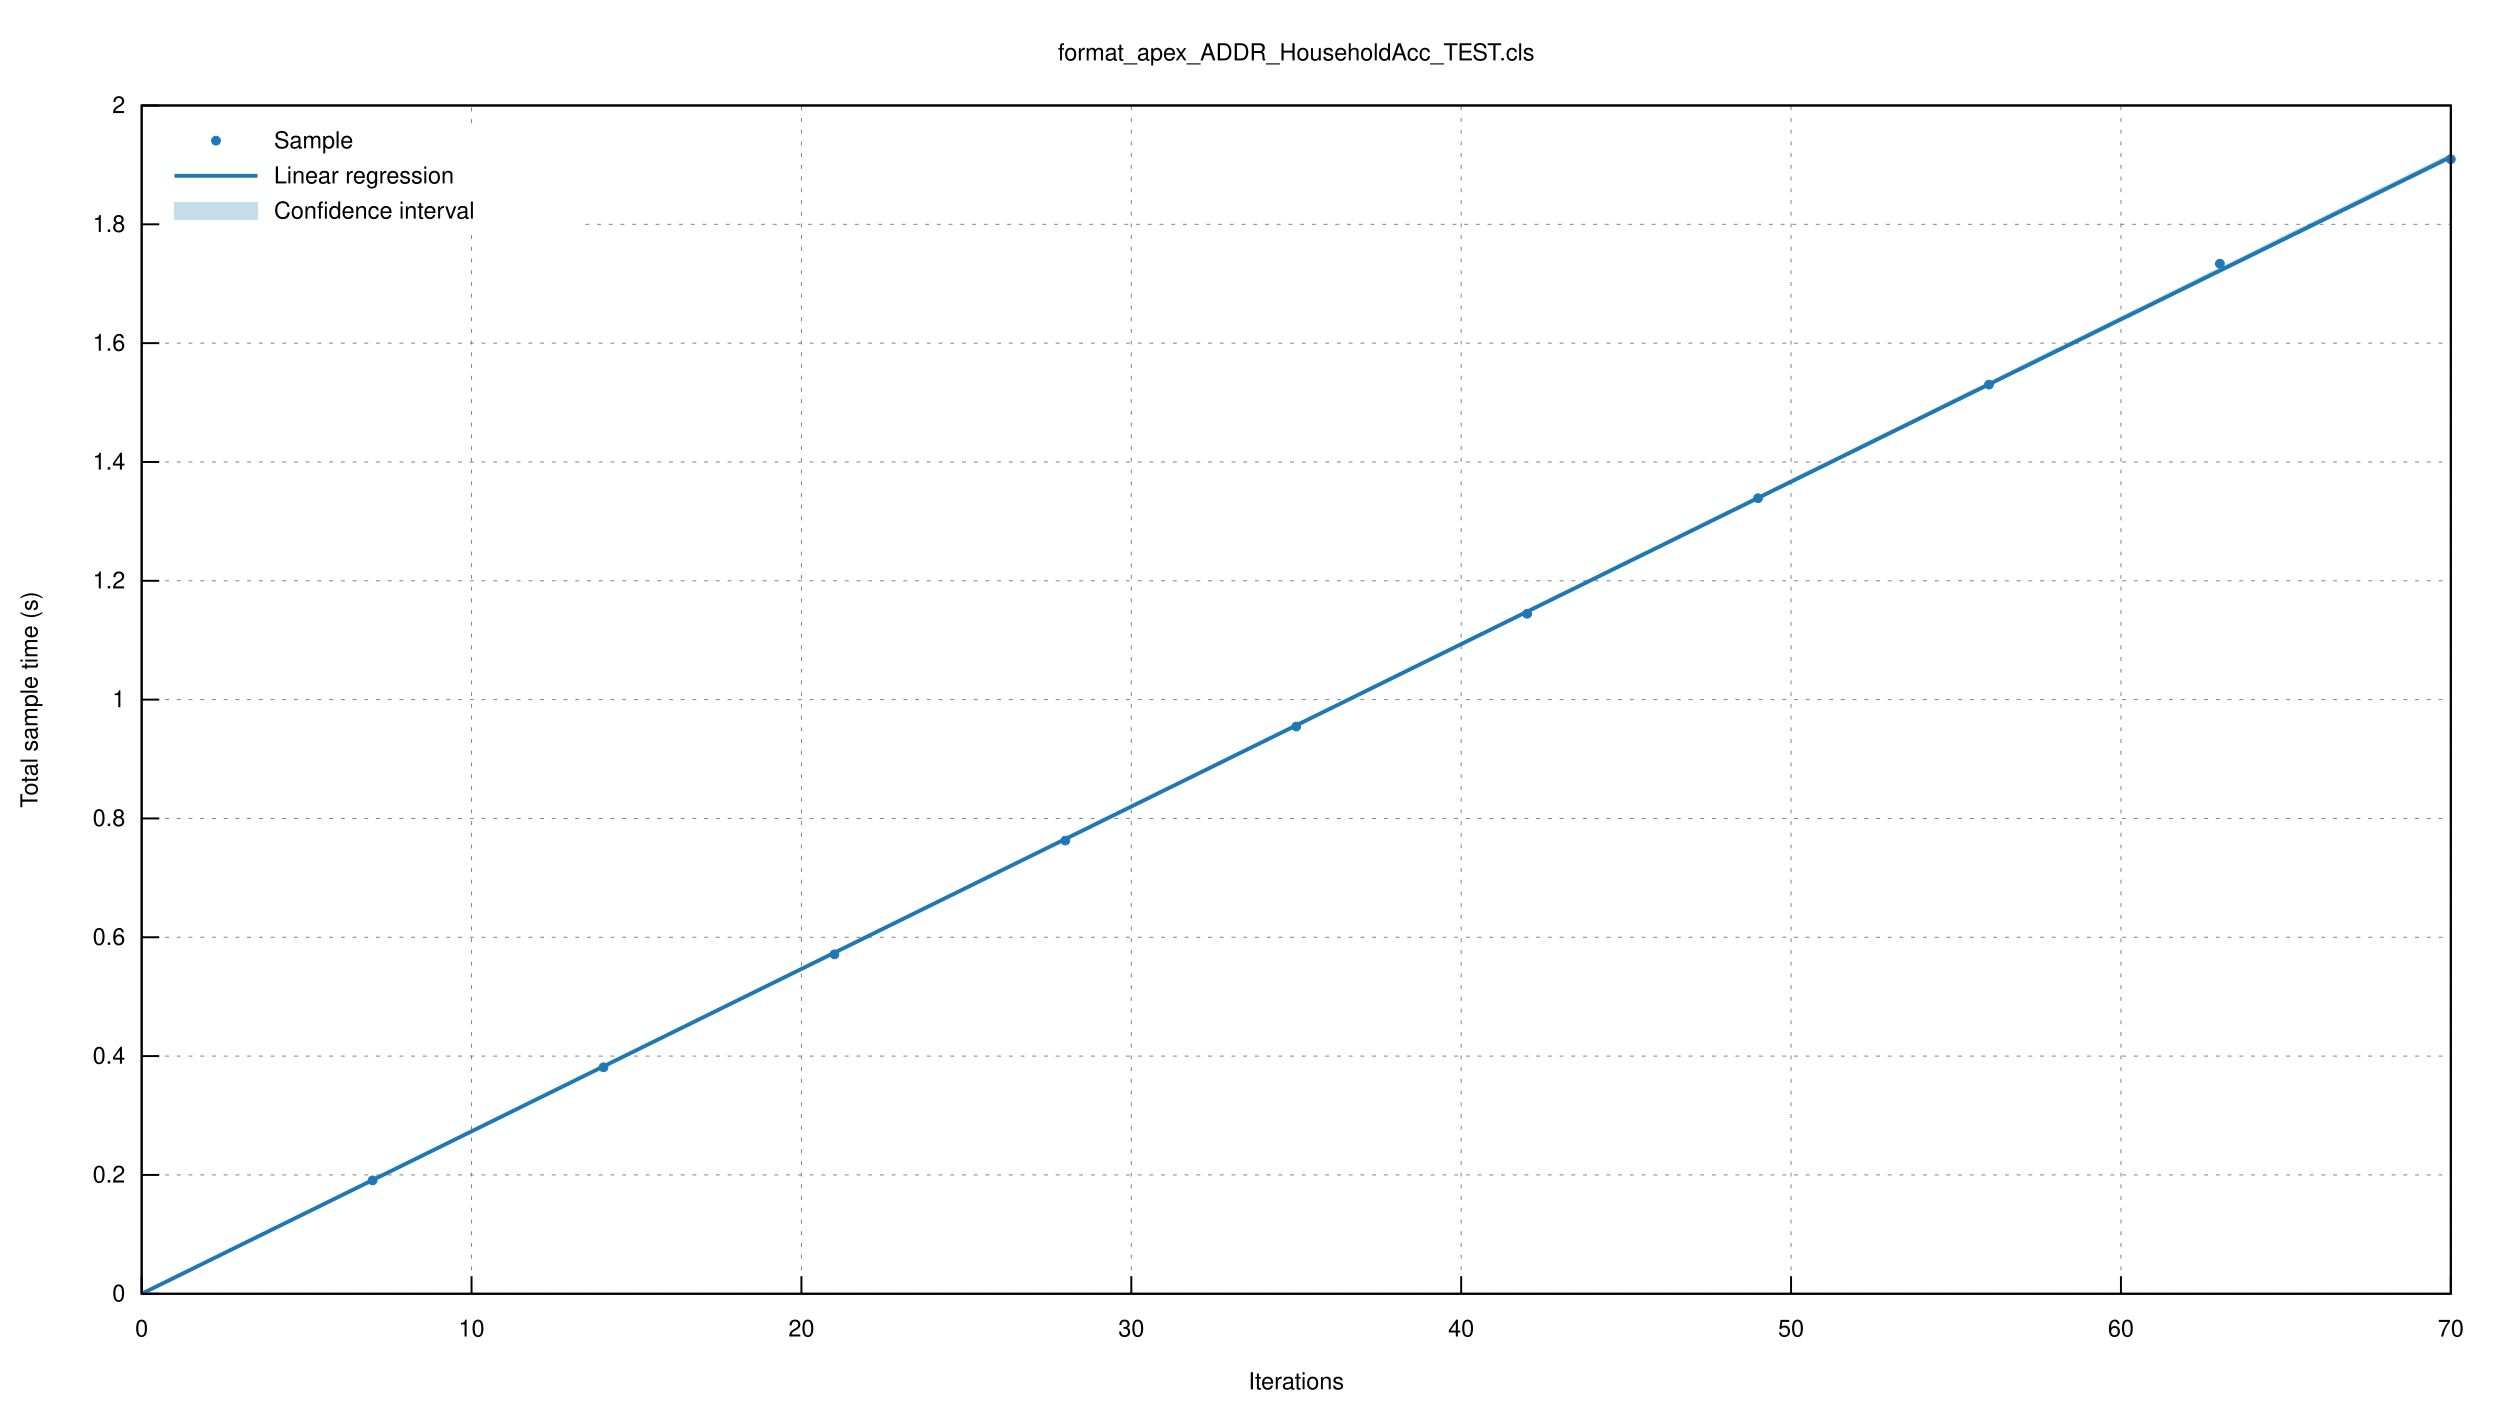
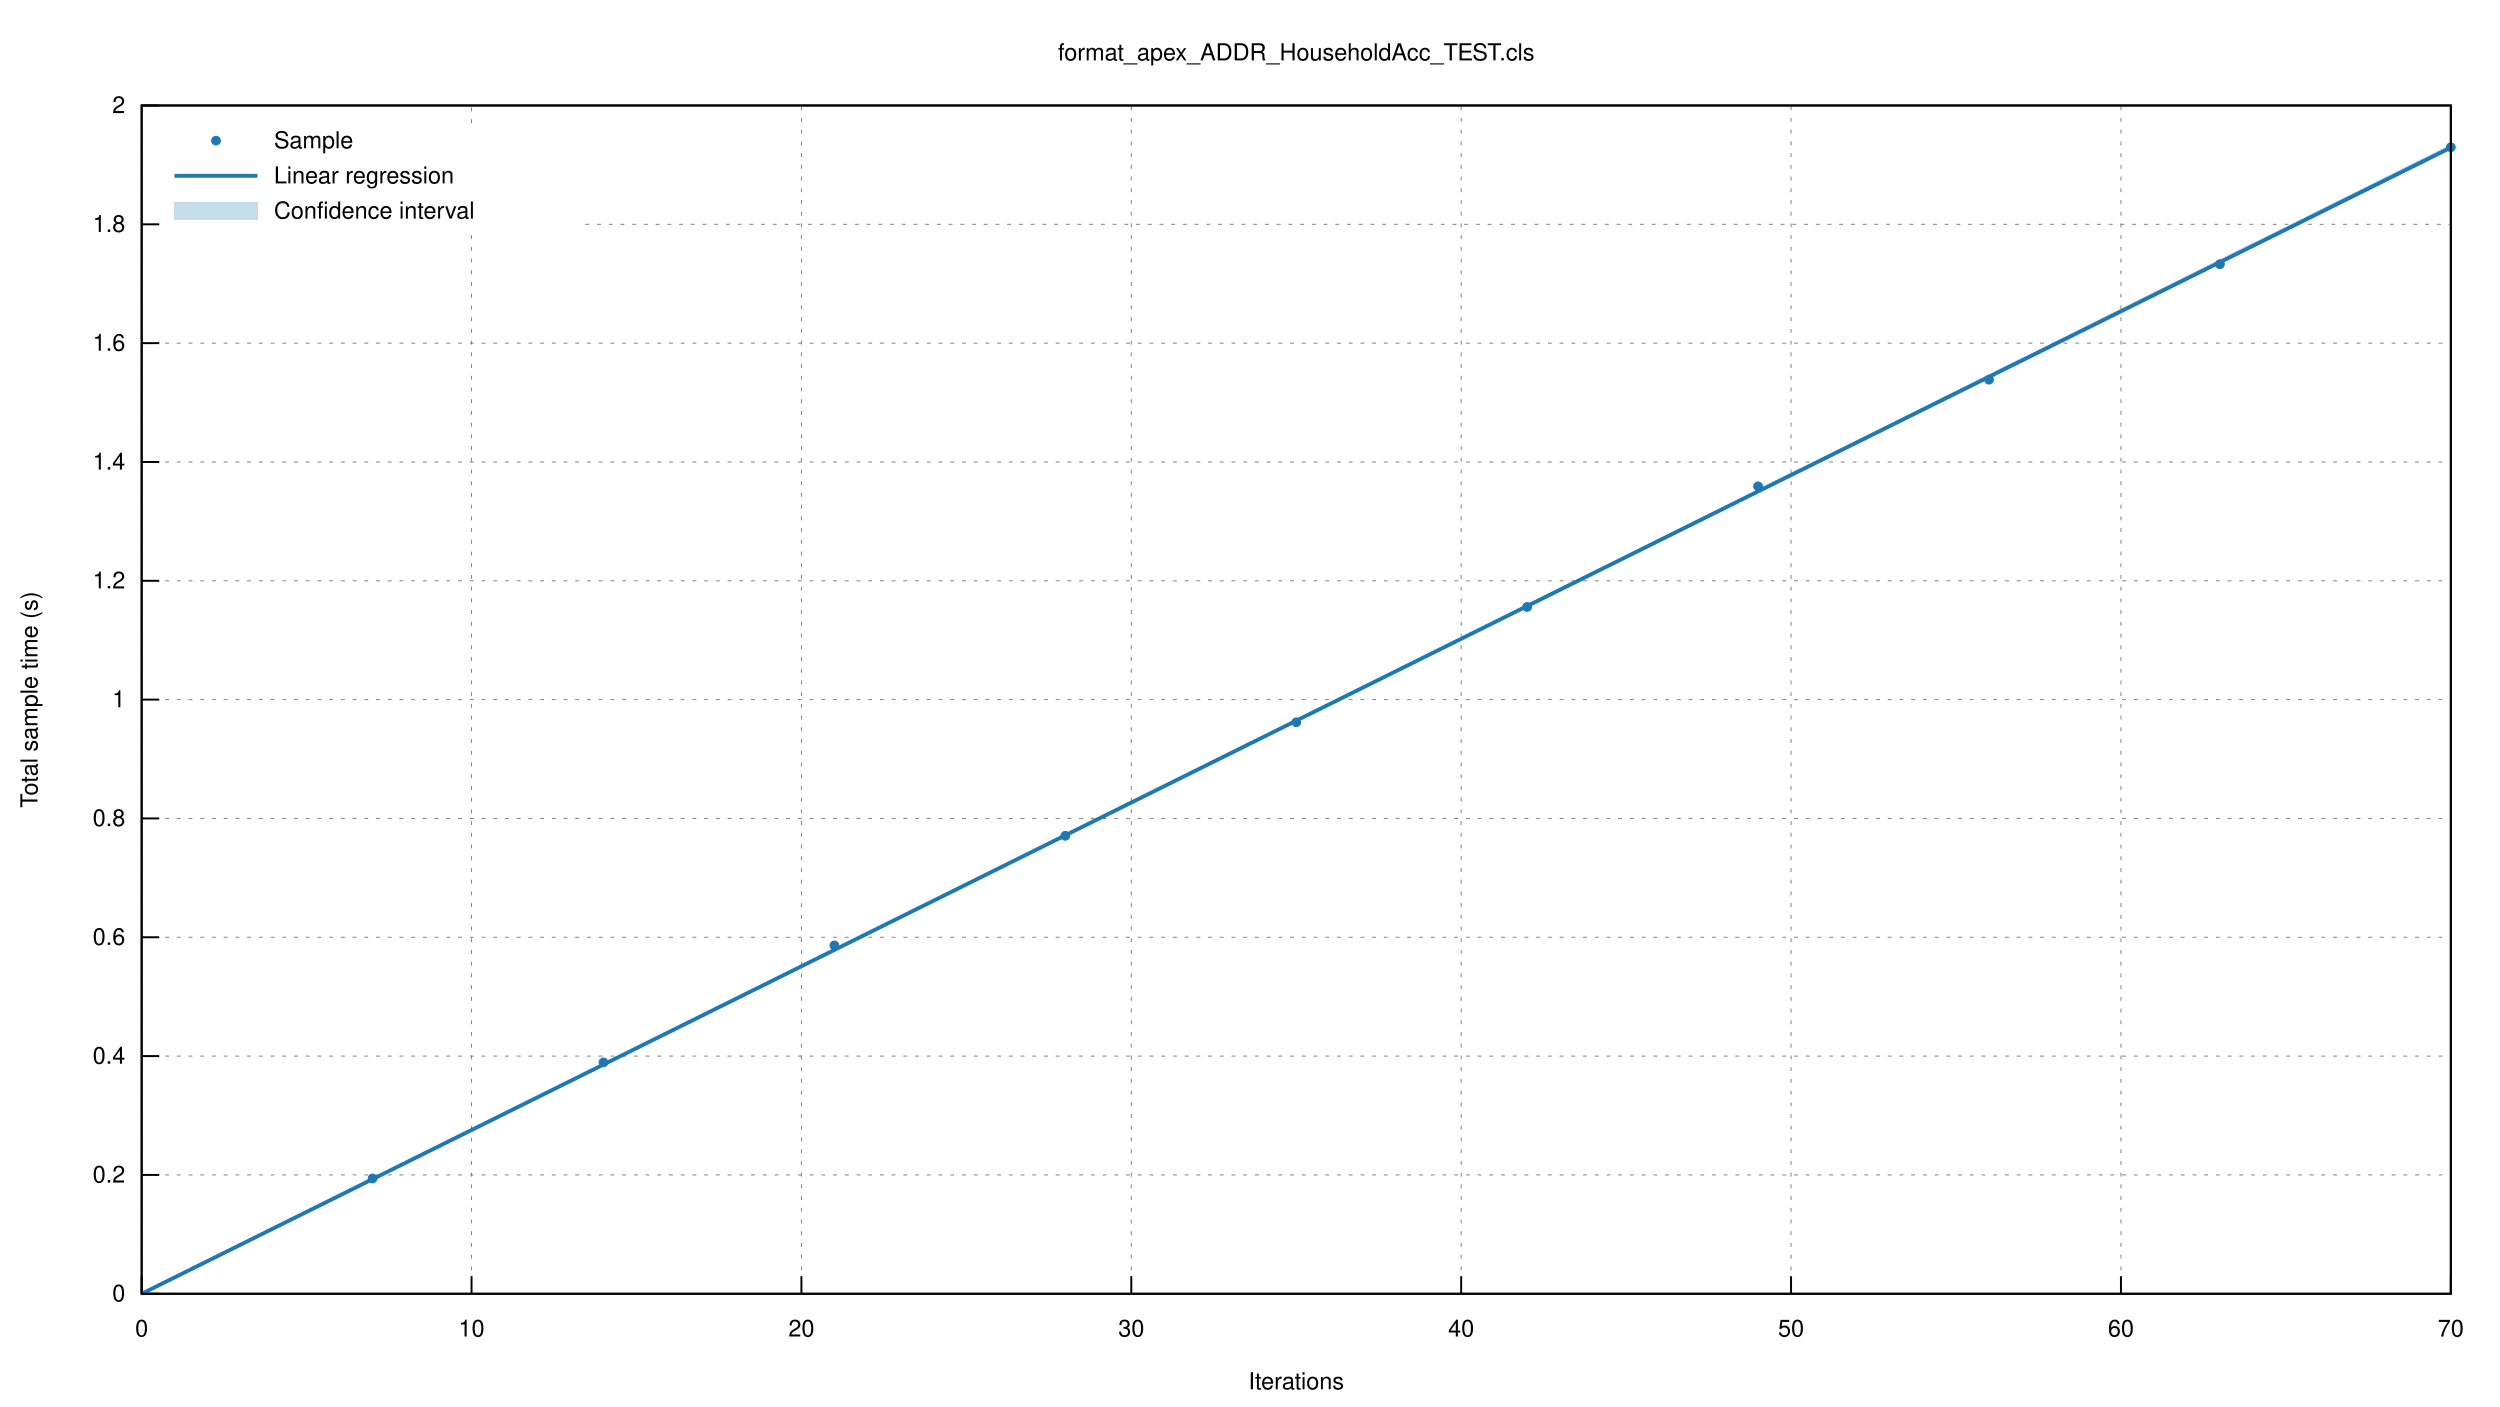
<svg xmlns="http://www.w3.org/2000/svg" xmlns:xlink="http://www.w3.org/1999/xlink" viewBox="0 0 1280 720">
  <g id="gnuplot_canvas">
    <rect x="0" y="0" width="1280" height="720" fill="none" />
    <defs>
      <circle id="gpDot" r="0.5" stroke-width="0.5" stroke="currentColor" />
      <path id="gpPt0" stroke-width="0.222" stroke="currentColor" d="M-1,0 h2 M0,-1 v2" />
      <path id="gpPt1" stroke-width="0.222" stroke="currentColor" d="M-1,-1 L1,1 M1,-1 L-1,1" />
      <path id="gpPt2" stroke-width="0.222" stroke="currentColor" d="M-1,0 L1,0 M0,-1 L0,1 M-1,-1 L1,1 M-1,1 L1,-1" />
      <rect id="gpPt3" stroke-width="0.222" stroke="currentColor" x="-1" y="-1" width="2" height="2" />
      <rect id="gpPt4" stroke-width="0.222" stroke="currentColor" fill="currentColor" x="-1" y="-1" width="2" height="2" />
      <circle id="gpPt5" stroke-width="0.222" stroke="currentColor" cx="0" cy="0" r="1" />
      <use xlink:href="#gpPt5" id="gpPt6" fill="currentColor" stroke="none" />
      <path id="gpPt7" stroke-width="0.222" stroke="currentColor" d="M0,-1.33 L-1.33,0.67 L1.33,0.67 z" />
      <use xlink:href="#gpPt7" id="gpPt8" fill="currentColor" stroke="none" />
      <use xlink:href="#gpPt7" id="gpPt9" stroke="currentColor" transform="rotate(180)" />
      <use xlink:href="#gpPt9" id="gpPt10" fill="currentColor" stroke="none" />
      <use xlink:href="#gpPt3" id="gpPt11" stroke="currentColor" transform="rotate(45)" />
      <use xlink:href="#gpPt11" id="gpPt12" fill="currentColor" stroke="none" />
      <path id="gpPt13" stroke-width="0.222" stroke="currentColor" d="M0,1.330 L1.265,0.411 L0.782,-1.067 L-0.782,-1.076 L-1.265,0.411 z" />
      <use xlink:href="#gpPt13" id="gpPt14" fill="currentColor" stroke="none" />
      <filter id="textbox" filterUnits="objectBoundingBox" x="0" y="0" height="1" width="1">
        <feFlood flood-color="white" flood-opacity="1" result="bgnd" />
        <feComposite in="SourceGraphic" in2="bgnd" operator="atop" />
      </filter>
      <filter id="greybox" filterUnits="objectBoundingBox" x="0" y="0" height="1" width="1">
        <feFlood flood-color="lightgrey" flood-opacity="1" result="grey" />
        <feComposite in="SourceGraphic" in2="grey" operator="atop" />
      </filter>
    </defs>
    <g fill="none" color="white" stroke="currentColor" stroke-width="1.00" stroke-linecap="butt" stroke-linejoin="miter">
</g>
    <g fill="none" color="black" stroke="currentColor" stroke-width="1.00" stroke-linecap="butt" stroke-linejoin="miter">
</g>
    <g fill="none" color="black" stroke="black" stroke-width="0.50" stroke-linecap="butt" stroke-linejoin="miter">
</g>
    <g fill="none" color="gray" stroke="currentColor" stroke-width="0.50" stroke-linecap="butt" stroke-linejoin="miter">
      <path stroke="gray" stroke-dasharray="2,4" class="gridline" d="M72.53,662.40 L1254.82,662.40  " />
    </g>
    <g fill="none" color="gray" stroke="gray" stroke-width="1.00" stroke-linecap="butt" stroke-linejoin="miter">
</g>
    <g fill="none" color="black" stroke="currentColor" stroke-width="1.00" stroke-linecap="butt" stroke-linejoin="miter">
      <path stroke="black" d="M72.53,662.40 L81.53,662.40  " />
      <g transform="translate(64.14,666.30)" stroke="none" fill="black" font-family="Helvetica" font-size="12.00" text-anchor="end">
        <text>
          <tspan font-family="Helvetica"> 0</tspan>
        </text>
      </g>
    </g>
    <g fill="none" color="black" stroke="currentColor" stroke-width="1.00" stroke-linecap="butt" stroke-linejoin="miter">
</g>
    <g fill="none" color="black" stroke="black" stroke-width="0.50" stroke-linecap="butt" stroke-linejoin="miter">
</g>
    <g fill="none" color="gray" stroke="currentColor" stroke-width="0.50" stroke-linecap="butt" stroke-linejoin="miter">
      <path stroke="gray" stroke-dasharray="2,4" class="gridline" d="M72.53,601.56 L1254.82,601.56  " />
    </g>
    <g fill="none" color="gray" stroke="gray" stroke-width="1.00" stroke-linecap="butt" stroke-linejoin="miter">
</g>
    <g fill="none" color="black" stroke="currentColor" stroke-width="1.00" stroke-linecap="butt" stroke-linejoin="miter">
      <path stroke="black" d="M72.53,601.56 L81.53,601.56  " />
      <g transform="translate(64.14,605.46)" stroke="none" fill="black" font-family="Helvetica" font-size="12.00" text-anchor="end">
        <text>
          <tspan font-family="Helvetica"> 0.2</tspan>
        </text>
      </g>
    </g>
    <g fill="none" color="black" stroke="currentColor" stroke-width="1.00" stroke-linecap="butt" stroke-linejoin="miter">
</g>
    <g fill="none" color="black" stroke="black" stroke-width="0.50" stroke-linecap="butt" stroke-linejoin="miter">
</g>
    <g fill="none" color="gray" stroke="currentColor" stroke-width="0.50" stroke-linecap="butt" stroke-linejoin="miter">
      <path stroke="gray" stroke-dasharray="2,4" class="gridline" d="M72.53,540.72 L1254.82,540.72  " />
    </g>
    <g fill="none" color="gray" stroke="gray" stroke-width="1.00" stroke-linecap="butt" stroke-linejoin="miter">
</g>
    <g fill="none" color="black" stroke="currentColor" stroke-width="1.00" stroke-linecap="butt" stroke-linejoin="miter">
      <path stroke="black" d="M72.53,540.72 L81.53,540.72  " />
      <g transform="translate(64.14,544.62)" stroke="none" fill="black" font-family="Helvetica" font-size="12.00" text-anchor="end">
        <text>
          <tspan font-family="Helvetica"> 0.4</tspan>
        </text>
      </g>
    </g>
    <g fill="none" color="black" stroke="currentColor" stroke-width="1.00" stroke-linecap="butt" stroke-linejoin="miter">
</g>
    <g fill="none" color="black" stroke="black" stroke-width="0.50" stroke-linecap="butt" stroke-linejoin="miter">
</g>
    <g fill="none" color="gray" stroke="currentColor" stroke-width="0.50" stroke-linecap="butt" stroke-linejoin="miter">
      <path stroke="gray" stroke-dasharray="2,4" class="gridline" d="M72.53,479.88 L1254.82,479.88  " />
    </g>
    <g fill="none" color="gray" stroke="gray" stroke-width="1.00" stroke-linecap="butt" stroke-linejoin="miter">
</g>
    <g fill="none" color="black" stroke="currentColor" stroke-width="1.00" stroke-linecap="butt" stroke-linejoin="miter">
      <path stroke="black" d="M72.53,479.88 L81.53,479.88  " />
      <g transform="translate(64.14,483.78)" stroke="none" fill="black" font-family="Helvetica" font-size="12.00" text-anchor="end">
        <text>
          <tspan font-family="Helvetica"> 0.6</tspan>
        </text>
      </g>
    </g>
    <g fill="none" color="black" stroke="currentColor" stroke-width="1.00" stroke-linecap="butt" stroke-linejoin="miter">
</g>
    <g fill="none" color="black" stroke="black" stroke-width="0.50" stroke-linecap="butt" stroke-linejoin="miter">
</g>
    <g fill="none" color="gray" stroke="currentColor" stroke-width="0.50" stroke-linecap="butt" stroke-linejoin="miter">
      <path stroke="gray" stroke-dasharray="2,4" class="gridline" d="M72.53,419.04 L1254.82,419.04  " />
    </g>
    <g fill="none" color="gray" stroke="gray" stroke-width="1.00" stroke-linecap="butt" stroke-linejoin="miter">
</g>
    <g fill="none" color="black" stroke="currentColor" stroke-width="1.00" stroke-linecap="butt" stroke-linejoin="miter">
      <path stroke="black" d="M72.53,419.04 L81.53,419.04  " />
      <g transform="translate(64.14,422.94)" stroke="none" fill="black" font-family="Helvetica" font-size="12.00" text-anchor="end">
        <text>
          <tspan font-family="Helvetica"> 0.8</tspan>
        </text>
      </g>
    </g>
    <g fill="none" color="black" stroke="currentColor" stroke-width="1.00" stroke-linecap="butt" stroke-linejoin="miter">
</g>
    <g fill="none" color="black" stroke="black" stroke-width="0.50" stroke-linecap="butt" stroke-linejoin="miter">
</g>
    <g fill="none" color="gray" stroke="currentColor" stroke-width="0.50" stroke-linecap="butt" stroke-linejoin="miter">
      <path stroke="gray" stroke-dasharray="2,4" class="gridline" d="M72.53,358.20 L1254.82,358.20  " />
    </g>
    <g fill="none" color="gray" stroke="gray" stroke-width="1.00" stroke-linecap="butt" stroke-linejoin="miter">
</g>
    <g fill="none" color="black" stroke="currentColor" stroke-width="1.00" stroke-linecap="butt" stroke-linejoin="miter">
      <path stroke="black" d="M72.53,358.20 L81.53,358.20  " />
      <g transform="translate(64.14,362.10)" stroke="none" fill="black" font-family="Helvetica" font-size="12.00" text-anchor="end">
        <text>
          <tspan font-family="Helvetica"> 1</tspan>
        </text>
      </g>
    </g>
    <g fill="none" color="black" stroke="currentColor" stroke-width="1.00" stroke-linecap="butt" stroke-linejoin="miter">
</g>
    <g fill="none" color="black" stroke="black" stroke-width="0.50" stroke-linecap="butt" stroke-linejoin="miter">
</g>
    <g fill="none" color="gray" stroke="currentColor" stroke-width="0.50" stroke-linecap="butt" stroke-linejoin="miter">
      <path stroke="gray" stroke-dasharray="2,4" class="gridline" d="M72.53,297.37 L1254.82,297.37  " />
    </g>
    <g fill="none" color="gray" stroke="gray" stroke-width="1.00" stroke-linecap="butt" stroke-linejoin="miter">
</g>
    <g fill="none" color="black" stroke="currentColor" stroke-width="1.00" stroke-linecap="butt" stroke-linejoin="miter">
      <path stroke="black" d="M72.53,297.37 L81.53,297.37  " />
      <g transform="translate(64.14,301.27)" stroke="none" fill="black" font-family="Helvetica" font-size="12.00" text-anchor="end">
        <text>
          <tspan font-family="Helvetica"> 1.2</tspan>
        </text>
      </g>
    </g>
    <g fill="none" color="black" stroke="currentColor" stroke-width="1.00" stroke-linecap="butt" stroke-linejoin="miter">
</g>
    <g fill="none" color="black" stroke="black" stroke-width="0.50" stroke-linecap="butt" stroke-linejoin="miter">
</g>
    <g fill="none" color="gray" stroke="currentColor" stroke-width="0.50" stroke-linecap="butt" stroke-linejoin="miter">
      <path stroke="gray" stroke-dasharray="2,4" class="gridline" d="M72.53,236.53 L1254.82,236.53  " />
    </g>
    <g fill="none" color="gray" stroke="gray" stroke-width="1.00" stroke-linecap="butt" stroke-linejoin="miter">
</g>
    <g fill="none" color="black" stroke="currentColor" stroke-width="1.00" stroke-linecap="butt" stroke-linejoin="miter">
      <path stroke="black" d="M72.53,236.53 L81.53,236.53  " />
      <g transform="translate(64.14,240.43)" stroke="none" fill="black" font-family="Helvetica" font-size="12.00" text-anchor="end">
        <text>
          <tspan font-family="Helvetica"> 1.4</tspan>
        </text>
      </g>
    </g>
    <g fill="none" color="black" stroke="currentColor" stroke-width="1.00" stroke-linecap="butt" stroke-linejoin="miter">
</g>
    <g fill="none" color="black" stroke="black" stroke-width="0.50" stroke-linecap="butt" stroke-linejoin="miter">
</g>
    <g fill="none" color="gray" stroke="currentColor" stroke-width="0.50" stroke-linecap="butt" stroke-linejoin="miter">
      <path stroke="gray" stroke-dasharray="2,4" class="gridline" d="M72.53,175.69 L1254.82,175.69  " />
    </g>
    <g fill="none" color="gray" stroke="gray" stroke-width="1.00" stroke-linecap="butt" stroke-linejoin="miter">
</g>
    <g fill="none" color="black" stroke="currentColor" stroke-width="1.00" stroke-linecap="butt" stroke-linejoin="miter">
      <path stroke="black" d="M72.53,175.69 L81.53,175.69  " />
      <g transform="translate(64.14,179.59)" stroke="none" fill="black" font-family="Helvetica" font-size="12.00" text-anchor="end">
        <text>
          <tspan font-family="Helvetica"> 1.6</tspan>
        </text>
      </g>
    </g>
    <g fill="none" color="black" stroke="currentColor" stroke-width="1.00" stroke-linecap="butt" stroke-linejoin="miter">
</g>
    <g fill="none" color="black" stroke="black" stroke-width="0.50" stroke-linecap="butt" stroke-linejoin="miter">
</g>
    <g fill="none" color="gray" stroke="currentColor" stroke-width="0.50" stroke-linecap="butt" stroke-linejoin="miter">
      <path stroke="gray" stroke-dasharray="2,4" class="gridline" d="M72.53,114.85 L80.92,114.85 M299.67,114.85 L1254.82,114.85  " />
    </g>
    <g fill="none" color="gray" stroke="gray" stroke-width="1.00" stroke-linecap="butt" stroke-linejoin="miter">
</g>
    <g fill="none" color="black" stroke="currentColor" stroke-width="1.00" stroke-linecap="butt" stroke-linejoin="miter">
      <path stroke="black" d="M72.53,114.85 L81.53,114.85  " />
      <g transform="translate(64.14,118.75)" stroke="none" fill="black" font-family="Helvetica" font-size="12.00" text-anchor="end">
        <text>
          <tspan font-family="Helvetica"> 1.8</tspan>
        </text>
      </g>
    </g>
    <g fill="none" color="black" stroke="currentColor" stroke-width="1.00" stroke-linecap="butt" stroke-linejoin="miter">
</g>
    <g fill="none" color="black" stroke="black" stroke-width="0.50" stroke-linecap="butt" stroke-linejoin="miter">
</g>
    <g fill="none" color="gray" stroke="currentColor" stroke-width="0.50" stroke-linecap="butt" stroke-linejoin="miter">
      <path stroke="gray" stroke-dasharray="2,4" class="gridline" d="M72.53,54.01 L1254.82,54.01  " />
    </g>
    <g fill="none" color="gray" stroke="gray" stroke-width="1.00" stroke-linecap="butt" stroke-linejoin="miter">
</g>
    <g fill="none" color="black" stroke="currentColor" stroke-width="1.00" stroke-linecap="butt" stroke-linejoin="miter">
      <path stroke="black" d="M72.53,54.01 L81.53,54.01  " />
      <g transform="translate(64.14,57.91)" stroke="none" fill="black" font-family="Helvetica" font-size="12.00" text-anchor="end">
        <text>
          <tspan font-family="Helvetica"> 2</tspan>
        </text>
      </g>
    </g>
    <g fill="none" color="black" stroke="currentColor" stroke-width="1.00" stroke-linecap="butt" stroke-linejoin="miter">
</g>
    <g fill="none" color="black" stroke="black" stroke-width="0.50" stroke-linecap="butt" stroke-linejoin="miter">
</g>
    <g fill="none" color="gray" stroke="currentColor" stroke-width="0.50" stroke-linecap="butt" stroke-linejoin="miter">
      <path stroke="gray" stroke-dasharray="2,4" class="gridline" d="M72.53,662.40 L72.53,54.01  " />
    </g>
    <g fill="none" color="gray" stroke="gray" stroke-width="1.00" stroke-linecap="butt" stroke-linejoin="miter">
</g>
    <g fill="none" color="black" stroke="currentColor" stroke-width="1.00" stroke-linecap="butt" stroke-linejoin="miter">
      <path stroke="black" d="M72.53,662.40 L72.53,653.40  " />
      <g transform="translate(72.53,684.30)" stroke="none" fill="black" font-family="Helvetica" font-size="12.00" text-anchor="middle">
        <text>
          <tspan font-family="Helvetica"> 0</tspan>
        </text>
      </g>
    </g>
    <g fill="none" color="black" stroke="currentColor" stroke-width="1.00" stroke-linecap="butt" stroke-linejoin="miter">
</g>
    <g fill="none" color="black" stroke="black" stroke-width="0.50" stroke-linecap="butt" stroke-linejoin="miter">
</g>
    <g fill="none" color="gray" stroke="currentColor" stroke-width="0.50" stroke-linecap="butt" stroke-linejoin="miter">
      <path stroke="gray" stroke-dasharray="2,4" class="gridline" d="M241.43,662.40 L241.43,117.01 M241.43,63.01 L241.43,54.01  " />
    </g>
    <g fill="none" color="gray" stroke="gray" stroke-width="1.00" stroke-linecap="butt" stroke-linejoin="miter">
</g>
    <g fill="none" color="black" stroke="currentColor" stroke-width="1.00" stroke-linecap="butt" stroke-linejoin="miter">
      <path stroke="black" d="M241.43,662.40 L241.43,653.40  " />
      <g transform="translate(241.43,684.30)" stroke="none" fill="black" font-family="Helvetica" font-size="12.00" text-anchor="middle">
        <text>
          <tspan font-family="Helvetica"> 10</tspan>
        </text>
      </g>
    </g>
    <g fill="none" color="black" stroke="currentColor" stroke-width="1.00" stroke-linecap="butt" stroke-linejoin="miter">
</g>
    <g fill="none" color="black" stroke="black" stroke-width="0.50" stroke-linecap="butt" stroke-linejoin="miter">
</g>
    <g fill="none" color="gray" stroke="currentColor" stroke-width="0.50" stroke-linecap="butt" stroke-linejoin="miter">
      <path stroke="gray" stroke-dasharray="2,4" class="gridline" d="M410.33,662.40 L410.33,54.01  " />
    </g>
    <g fill="none" color="gray" stroke="gray" stroke-width="1.00" stroke-linecap="butt" stroke-linejoin="miter">
</g>
    <g fill="none" color="black" stroke="currentColor" stroke-width="1.00" stroke-linecap="butt" stroke-linejoin="miter">
      <path stroke="black" d="M410.33,662.40 L410.33,653.40  " />
      <g transform="translate(410.33,684.30)" stroke="none" fill="black" font-family="Helvetica" font-size="12.00" text-anchor="middle">
        <text>
          <tspan font-family="Helvetica"> 20</tspan>
        </text>
      </g>
    </g>
    <g fill="none" color="black" stroke="currentColor" stroke-width="1.00" stroke-linecap="butt" stroke-linejoin="miter">
</g>
    <g fill="none" color="black" stroke="black" stroke-width="0.50" stroke-linecap="butt" stroke-linejoin="miter">
</g>
    <g fill="none" color="gray" stroke="currentColor" stroke-width="0.50" stroke-linecap="butt" stroke-linejoin="miter">
      <path stroke="gray" stroke-dasharray="2,4" class="gridline" d="M579.23,662.40 L579.23,54.01  " />
    </g>
    <g fill="none" color="gray" stroke="gray" stroke-width="1.00" stroke-linecap="butt" stroke-linejoin="miter">
</g>
    <g fill="none" color="black" stroke="currentColor" stroke-width="1.00" stroke-linecap="butt" stroke-linejoin="miter">
      <path stroke="black" d="M579.23,662.40 L579.23,653.40  " />
      <g transform="translate(579.23,684.30)" stroke="none" fill="black" font-family="Helvetica" font-size="12.00" text-anchor="middle">
        <text>
          <tspan font-family="Helvetica"> 30</tspan>
        </text>
      </g>
    </g>
    <g fill="none" color="black" stroke="currentColor" stroke-width="1.00" stroke-linecap="butt" stroke-linejoin="miter">
</g>
    <g fill="none" color="black" stroke="black" stroke-width="0.50" stroke-linecap="butt" stroke-linejoin="miter">
</g>
    <g fill="none" color="gray" stroke="currentColor" stroke-width="0.50" stroke-linecap="butt" stroke-linejoin="miter">
      <path stroke="gray" stroke-dasharray="2,4" class="gridline" d="M748.12,662.40 L748.12,54.01  " />
    </g>
    <g fill="none" color="gray" stroke="gray" stroke-width="1.00" stroke-linecap="butt" stroke-linejoin="miter">
</g>
    <g fill="none" color="black" stroke="currentColor" stroke-width="1.00" stroke-linecap="butt" stroke-linejoin="miter">
      <path stroke="black" d="M748.12,662.40 L748.12,653.40  " />
      <g transform="translate(748.12,684.30)" stroke="none" fill="black" font-family="Helvetica" font-size="12.00" text-anchor="middle">
        <text>
          <tspan font-family="Helvetica"> 40</tspan>
        </text>
      </g>
    </g>
    <g fill="none" color="black" stroke="currentColor" stroke-width="1.00" stroke-linecap="butt" stroke-linejoin="miter">
</g>
    <g fill="none" color="black" stroke="black" stroke-width="0.50" stroke-linecap="butt" stroke-linejoin="miter">
</g>
    <g fill="none" color="gray" stroke="currentColor" stroke-width="0.50" stroke-linecap="butt" stroke-linejoin="miter">
      <path stroke="gray" stroke-dasharray="2,4" class="gridline" d="M917.02,662.40 L917.02,54.01  " />
    </g>
    <g fill="none" color="gray" stroke="gray" stroke-width="1.00" stroke-linecap="butt" stroke-linejoin="miter">
</g>
    <g fill="none" color="black" stroke="currentColor" stroke-width="1.00" stroke-linecap="butt" stroke-linejoin="miter">
      <path stroke="black" d="M917.02,662.40 L917.02,653.40  " />
      <g transform="translate(917.02,684.30)" stroke="none" fill="black" font-family="Helvetica" font-size="12.00" text-anchor="middle">
        <text>
          <tspan font-family="Helvetica"> 50</tspan>
        </text>
      </g>
    </g>
    <g fill="none" color="black" stroke="currentColor" stroke-width="1.00" stroke-linecap="butt" stroke-linejoin="miter">
</g>
    <g fill="none" color="black" stroke="black" stroke-width="0.50" stroke-linecap="butt" stroke-linejoin="miter">
</g>
    <g fill="none" color="gray" stroke="currentColor" stroke-width="0.50" stroke-linecap="butt" stroke-linejoin="miter">
      <path stroke="gray" stroke-dasharray="2,4" class="gridline" d="M1085.92,662.40 L1085.92,54.01  " />
    </g>
    <g fill="none" color="gray" stroke="gray" stroke-width="1.00" stroke-linecap="butt" stroke-linejoin="miter">
</g>
    <g fill="none" color="black" stroke="currentColor" stroke-width="1.00" stroke-linecap="butt" stroke-linejoin="miter">
      <path stroke="black" d="M1085.92,662.40 L1085.92,653.40  " />
      <g transform="translate(1085.92,684.30)" stroke="none" fill="black" font-family="Helvetica" font-size="12.00" text-anchor="middle">
        <text>
          <tspan font-family="Helvetica"> 60</tspan>
        </text>
      </g>
    </g>
    <g fill="none" color="black" stroke="currentColor" stroke-width="1.00" stroke-linecap="butt" stroke-linejoin="miter">
</g>
    <g fill="none" color="black" stroke="black" stroke-width="0.50" stroke-linecap="butt" stroke-linejoin="miter">
</g>
    <g fill="none" color="gray" stroke="currentColor" stroke-width="0.50" stroke-linecap="butt" stroke-linejoin="miter">
      <path stroke="gray" stroke-dasharray="2,4" class="gridline" d="M1254.82,662.40 L1254.82,54.01  " />
    </g>
    <g fill="none" color="gray" stroke="gray" stroke-width="1.00" stroke-linecap="butt" stroke-linejoin="miter">
</g>
    <g fill="none" color="black" stroke="currentColor" stroke-width="1.00" stroke-linecap="butt" stroke-linejoin="miter">
      <path stroke="black" d="M1254.82,662.40 L1254.82,653.40  " />
      <g transform="translate(1254.82,684.30)" stroke="none" fill="black" font-family="Helvetica" font-size="12.00" text-anchor="middle">
        <text>
          <tspan font-family="Helvetica"> 70</tspan>
        </text>
      </g>
    </g>
    <g fill="none" color="black" stroke="currentColor" stroke-width="1.00" stroke-linecap="butt" stroke-linejoin="miter">
</g>
    <g fill="none" color="black" stroke="currentColor" stroke-width="1.00" stroke-linecap="butt" stroke-linejoin="miter">
      <path stroke="black" d="M72.53,54.01 L72.53,662.40 L1254.82,662.40 L1254.82,54.01 L72.53,54.01 Z  " />
    </g>
    <g fill="none" color="black" stroke="currentColor" stroke-width="1.00" stroke-linecap="butt" stroke-linejoin="miter">
      <g transform="translate(19.18,358.21) rotate(270)" stroke="none" fill="black" font-family="Helvetica" font-size="12.00" text-anchor="middle">
        <text>
          <tspan font-family="Helvetica">Total sample time (s)</tspan>
        </text>
      </g>
    </g>
    <g fill="none" color="black" stroke="currentColor" stroke-width="1.00" stroke-linecap="butt" stroke-linejoin="miter">
      <g transform="translate(663.67,711.30)" stroke="none" fill="black" font-family="Helvetica" font-size="12.00" text-anchor="middle">
        <text>
          <tspan font-family="Helvetica">Iterations</tspan>
        </text>
      </g>
    </g>
    <g fill="none" color="black" stroke="currentColor" stroke-width="1.00" stroke-linecap="butt" stroke-linejoin="miter">
</g>
    <g id="gnuplot_plot_1">
      <g fill="none" color="black" stroke="currentColor" stroke-width="1.00" stroke-linecap="butt" stroke-linejoin="miter">
        <g transform="translate(140.26,75.91)" stroke="none" fill="black" font-family="Helvetica" font-size="12.00" text-anchor="start">
          <text>
            <tspan font-family="Helvetica">Sample</tspan>
          </text>
        </g>
      </g>
      <g fill="none" color="black" stroke="currentColor" stroke-width="1.00" stroke-linecap="butt" stroke-linejoin="miter">
-         <use xlink:href="#gpPt6" transform="translate(190.76,604.37) scale(2.25)" color="rgb( 31, 120, 180)" />
-         <use xlink:href="#gpPt6" transform="translate(308.99,546.45) scale(2.25)" color="rgb( 31, 120, 180)" />
-         <use xlink:href="#gpPt6" transform="translate(427.22,488.63) scale(2.25)" color="rgb( 31, 120, 180)" />
-         <use xlink:href="#gpPt6" transform="translate(545.45,430.39) scale(2.25)" color="rgb( 31, 120, 180)" />
-         <use xlink:href="#gpPt6" transform="translate(663.68,371.99) scale(2.25)" color="rgb( 31, 120, 180)" />
-         <use xlink:href="#gpPt6" transform="translate(781.90,314.25) scale(2.25)" color="rgb( 31, 120, 180)" />
-         <use xlink:href="#gpPt6" transform="translate(900.13,255.08) scale(2.25)" color="rgb( 31, 120, 180)" />
-         <use xlink:href="#gpPt6" transform="translate(1018.36,196.92) scale(2.25)" color="rgb( 31, 120, 180)" />
-         <use xlink:href="#gpPt6" transform="translate(1136.59,135.01) scale(2.25)" color="rgb( 31, 120, 180)" />
-         <use xlink:href="#gpPt6" transform="translate(1254.82,81.55) scale(2.25)" color="rgb( 31, 120, 180)" />
+         <use xlink:href="#gpPt6" transform="translate(190.76,603.37) scale(2.25)" color="rgb( 31, 120, 180)" />
+         <use xlink:href="#gpPt6" transform="translate(308.99,543.95) scale(2.25)" color="rgb( 31, 120, 180)" />
+         <use xlink:href="#gpPt6" transform="translate(427.22,484.07) scale(2.25)" color="rgb( 31, 120, 180)" />
+         <use xlink:href="#gpPt6" transform="translate(545.45,427.93) scale(2.25)" color="rgb( 31, 120, 180)" />
+         <use xlink:href="#gpPt6" transform="translate(663.68,369.83) scale(2.25)" color="rgb( 31, 120, 180)" />
+         <use xlink:href="#gpPt6" transform="translate(781.90,310.76) scale(2.25)" color="rgb( 31, 120, 180)" />
+         <use xlink:href="#gpPt6" transform="translate(900.13,249.01) scale(2.25)" color="rgb( 31, 120, 180)" />
+         <use xlink:href="#gpPt6" transform="translate(1018.36,194.40) scale(2.25)" color="rgb( 31, 120, 180)" />
+         <use xlink:href="#gpPt6" transform="translate(1136.59,135.26) scale(2.25)" color="rgb( 31, 120, 180)" />
+         <use xlink:href="#gpPt6" transform="translate(1254.82,75.41) scale(2.25)" color="rgb( 31, 120, 180)" />
        <use xlink:href="#gpPt6" transform="translate(110.59,72.01) scale(2.25)" color="rgb( 31, 120, 180)" />
      </g>
    </g>
    <g id="gnuplot_plot_2">
      <g fill="none" color="white" stroke="rgb( 31, 120, 180)" stroke-width="2.00" stroke-linecap="butt" stroke-linejoin="miter">
</g>
      <g fill="none" color="black" stroke="currentColor" stroke-width="2.00" stroke-linecap="butt" stroke-linejoin="miter">
        <g transform="translate(140.26,93.91)" stroke="none" fill="black" font-family="Helvetica" font-size="12.00" text-anchor="start">
          <text>
            <tspan font-family="Helvetica">Linear regression</tspan>
          </text>
        </g>
      </g>
      <g fill="none" color="black" stroke="currentColor" stroke-width="2.00" stroke-linecap="butt" stroke-linejoin="miter">
-         <path stroke="rgb( 31, 120, 180)" d="M89.31,90.01 L131.87,90.01 M72.53,662.40 L1254.82,80.32  " />
+         <path stroke="rgb( 31, 120, 180)" d="M89.31,90.01 L131.87,90.01 M72.53,662.40 L1254.82,75.56  " />
      </g>
    </g>
    <g id="gnuplot_plot_3">
      <g fill="none" color="white" stroke="rgb( 31, 120, 180)" stroke-width="1.00" stroke-linecap="butt" stroke-linejoin="miter">
</g>
      <g fill="none" color="black" stroke="currentColor" stroke-width="1.00" stroke-linecap="butt" stroke-linejoin="miter">
        <g transform="translate(140.26,111.91)" stroke="none" fill="black" font-family="Helvetica" font-size="12.00" text-anchor="start">
          <text>
            <tspan font-family="Helvetica">Confidence interval</tspan>
          </text>
        </g>
      </g>
      <g fill="none" color="black" stroke="currentColor" stroke-width="1.00" stroke-linecap="butt" stroke-linejoin="miter">
        <g stroke="none" shape-rendering="crispEdges">
          <polygon fill="rgb( 31, 120, 180)" fill-opacity="0.25" points="89.31,112.51 131.87,112.51 131.87,103.51 89.31,103.51 " />
          <polygon fill="rgb( 31, 120, 180)" fill-opacity="0.25" points="72.53,662.40 72.53,662.40 72.53,662.40 " />
-           <polygon fill="rgb( 31, 120, 180)" fill-opacity="0.25" points="72.53,662.40 1254.82,81.77 1254.82,78.46 " />
+           <polygon fill="rgb( 31, 120, 180)" fill-opacity="0.25" points="72.53,662.40 1254.82,76.67 1254.82,73.87 " />
        </g>
      </g>
    </g>
    <g fill="none" color="white" stroke="rgb( 31, 120, 180)" stroke-width="2.00" stroke-linecap="butt" stroke-linejoin="miter">
</g>
    <g fill="none" color="black" stroke="currentColor" stroke-width="2.00" stroke-linecap="butt" stroke-linejoin="miter">
</g>
    <g fill="none" color="black" stroke="black" stroke-width="1.00" stroke-linecap="butt" stroke-linejoin="miter">
</g>
    <g fill="none" color="black" stroke="currentColor" stroke-width="1.00" stroke-linecap="butt" stroke-linejoin="miter">
      <path stroke="black" d="M72.53,54.01 L72.53,662.40 L1254.82,662.40 L1254.82,54.01 L72.53,54.01 Z  " />
    </g>
    <g fill="none" color="black" stroke="currentColor" stroke-width="1.00" stroke-linecap="butt" stroke-linejoin="miter">
      <g transform="translate(663.67,30.91)" stroke="none" fill="black" font-family="Helvetica" font-size="12.00" text-anchor="middle">
        <text>
          <tspan font-family="Helvetica">format_apex_ADDR_HouseholdAcc_TEST.cls</tspan>
        </text>
      </g>
    </g>
    <g fill="none" color="black" stroke="currentColor" stroke-width="1.00" stroke-linecap="butt" stroke-linejoin="miter">
</g>
  </g>
</svg>
